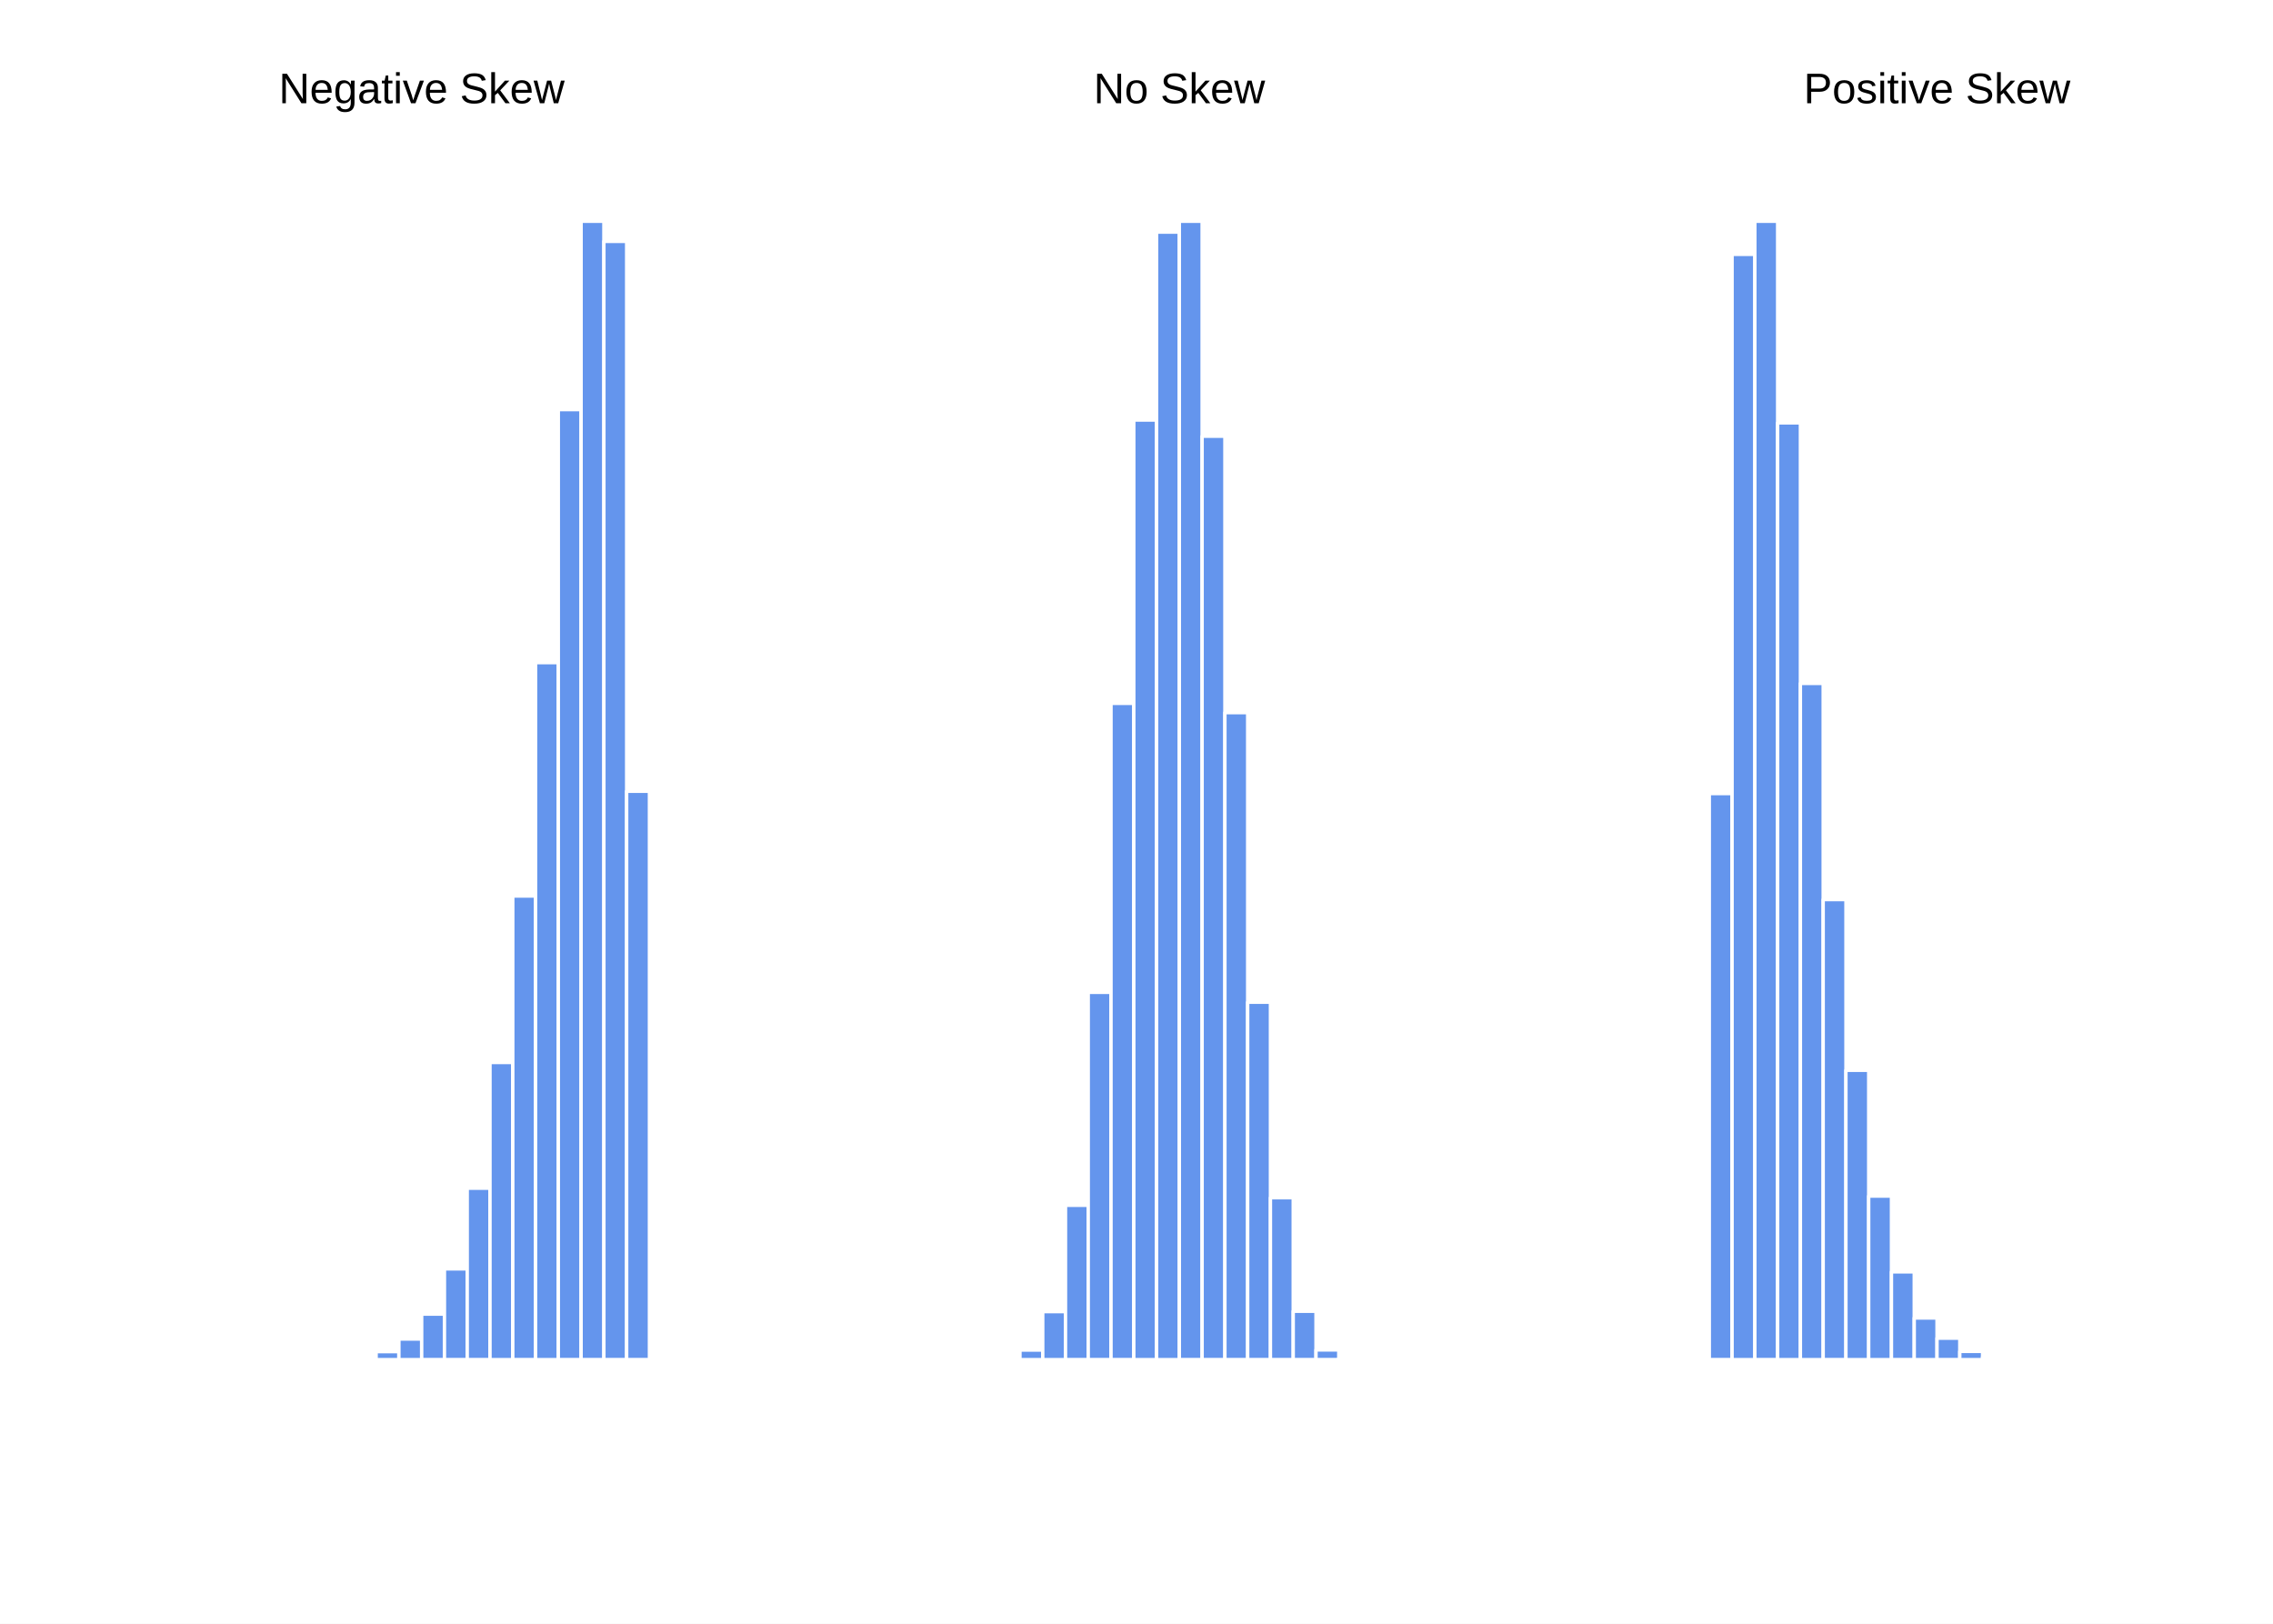
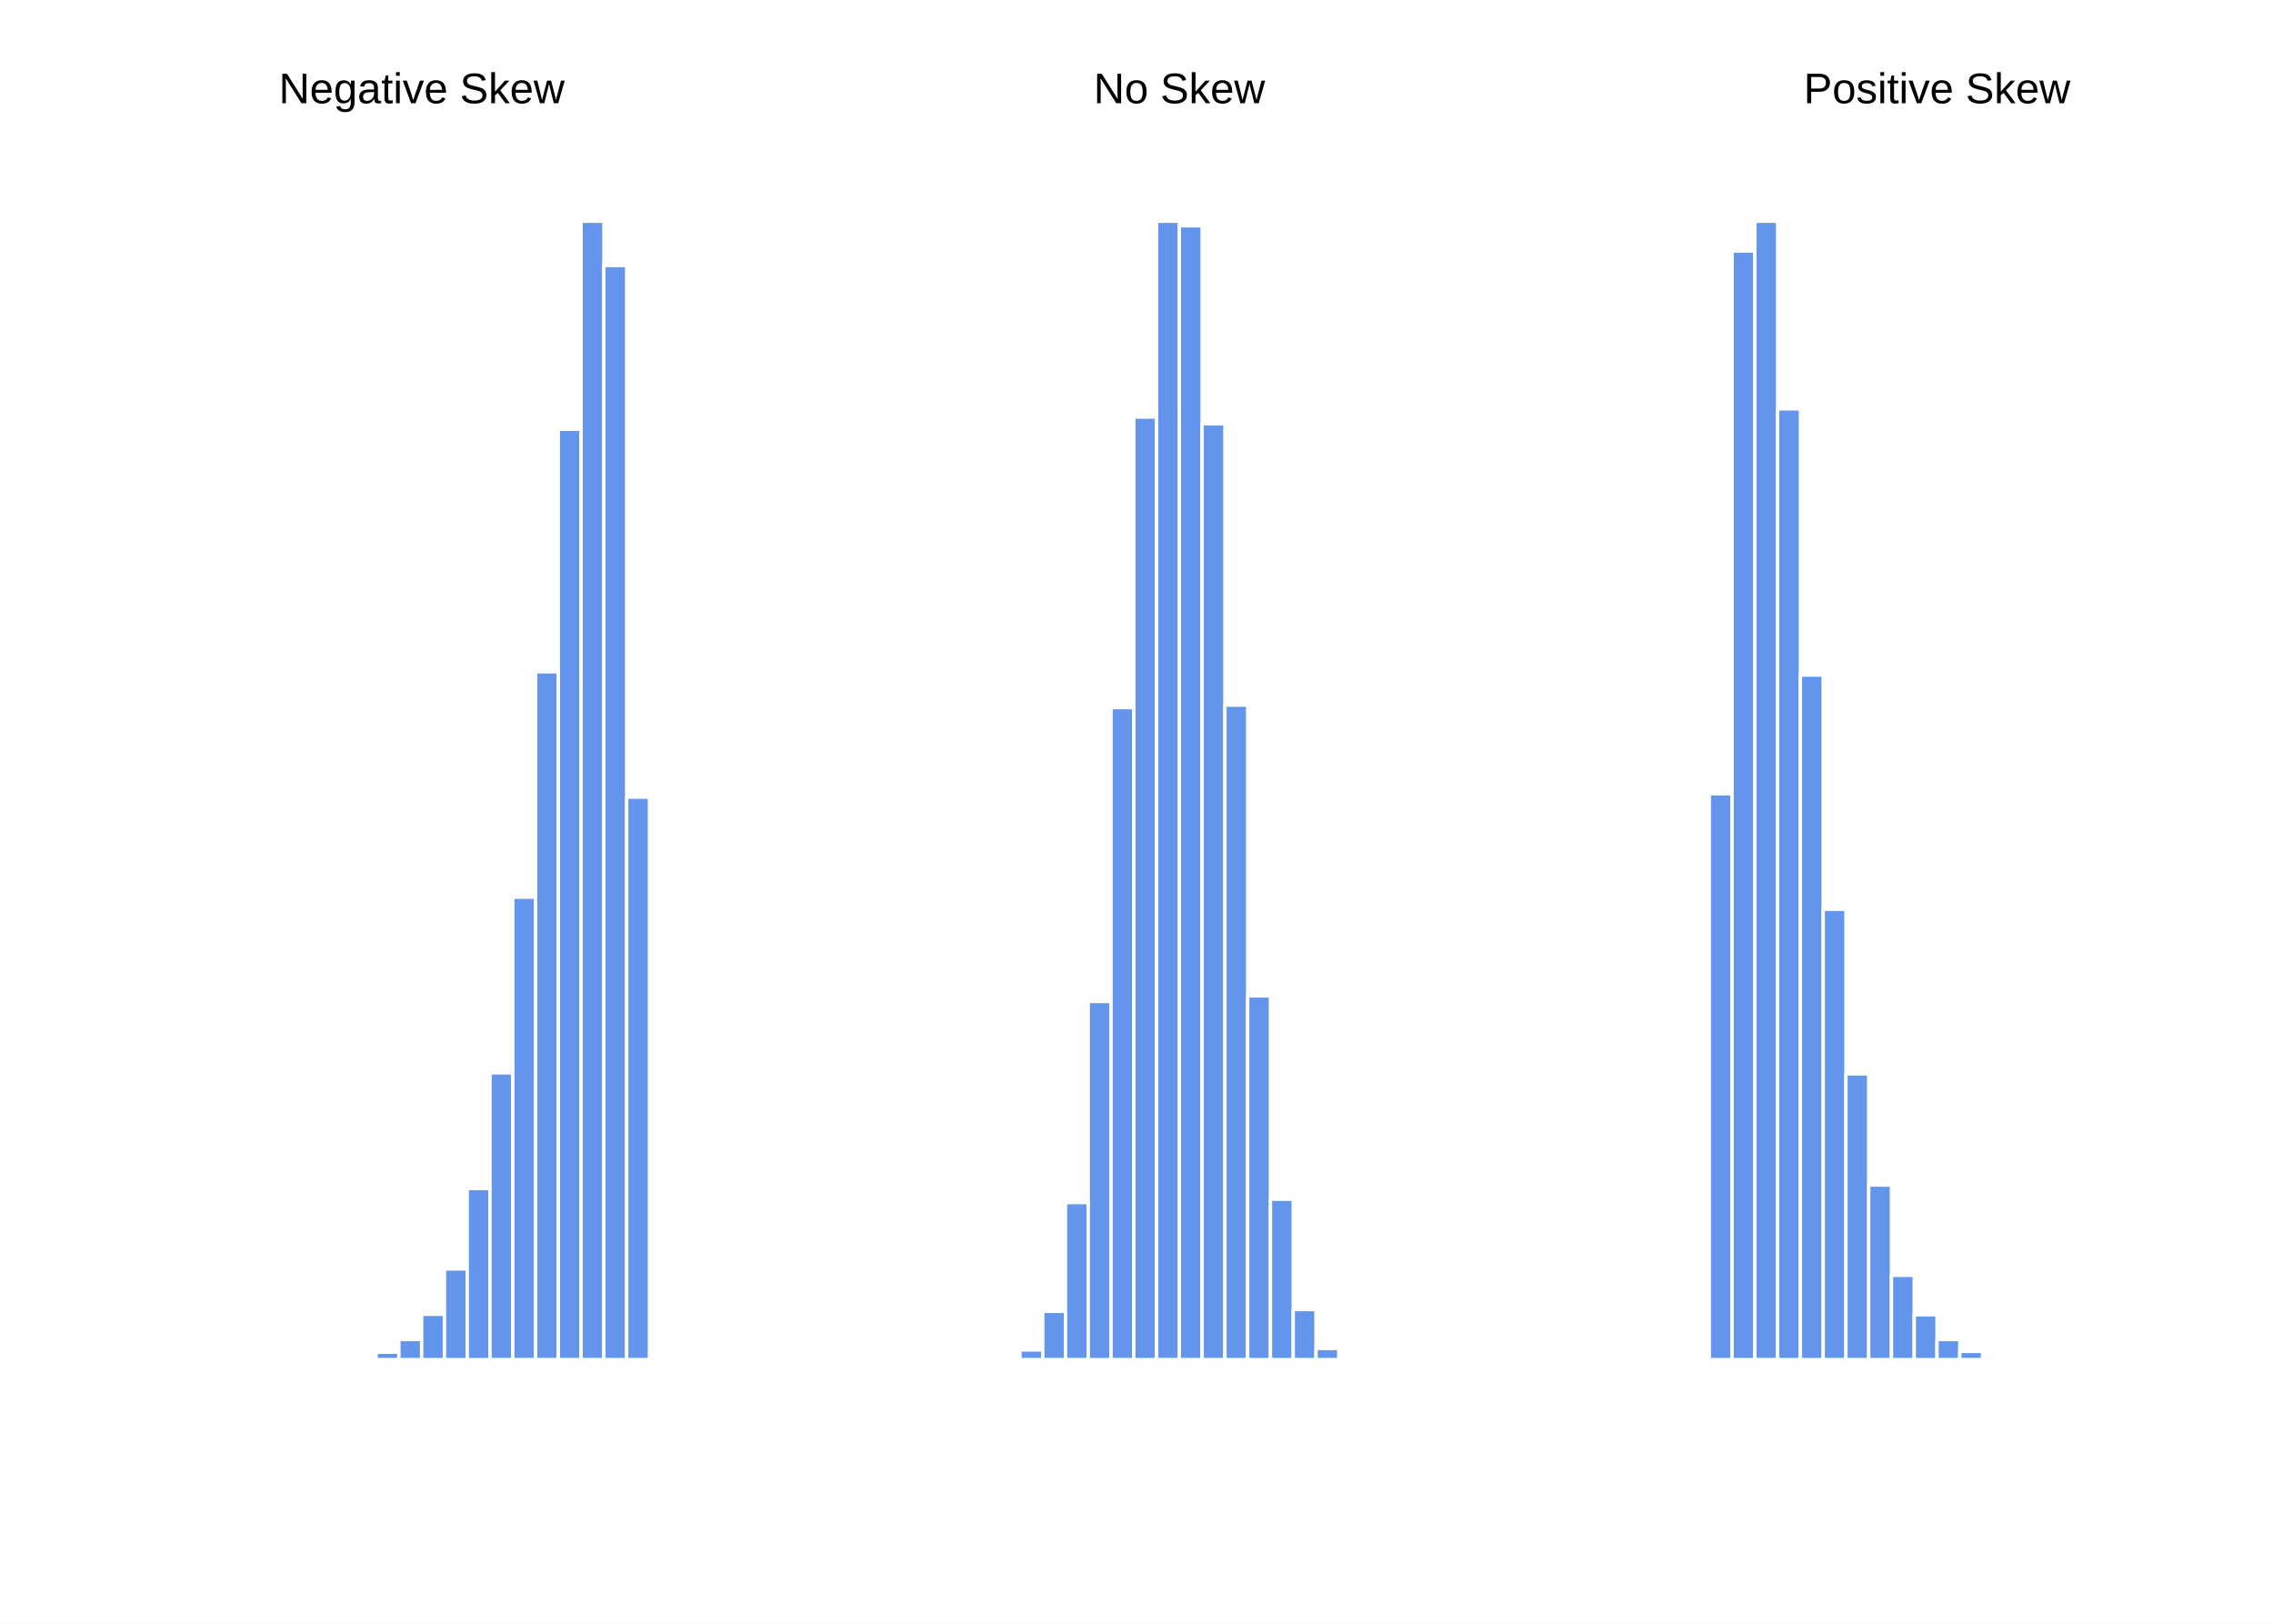
<svg xmlns="http://www.w3.org/2000/svg" class="svglite" width="504.00pt" height="360.00pt" viewBox="0 0 504.00 360.00">
  <defs>
    <style type="text/css">
    .svglite line, .svglite polyline, .svglite polygon, .svglite path, .svglite rect, .svglite circle {
      fill: none;
      stroke: #000000;
      stroke-linecap: round;
      stroke-linejoin: round;
      stroke-miterlimit: 10.00;
    }
    .svglite text {
      white-space: pre;
    }
  </style>
  </defs>
  <rect width="100%" height="100%" style="stroke: none; fill: #FFFFFF;" />
  <defs>
    <clipPath id="cpMC4wMHw1MDQuMDB8MC4wMHwzNjAuMDA=">
      <rect x="0.00" y="0.00" width="504.00" height="360.00" />
    </clipPath>
  </defs>
  <g clip-path="url(#cpMC4wMHw1MDQuMDB8MC4wMHwzNjAuMDA=)">
</g>
  <defs>
    <clipPath id="cpMzguOTd8MTQ4LjA0fDM4Ljk3fDMxMS41Mw==">
      <rect x="38.97" y="38.97" width="109.08" height="272.56" />
    </clipPath>
  </defs>
  <g clip-path="url(#cpMzguOTd8MTQ4LjA0fDM4Ljk3fDMxMS41Mw==)">
</g>
  <defs>
    <clipPath id="cpMC4wMHwxNjguMDB8MC4wMHwzNjAuMDA=">
      <rect x="0.00" y="0.00" width="168.00" height="360.00" />
    </clipPath>
  </defs>
  <g clip-path="url(#cpMC4wMHwxNjguMDB8MC4wMHwzNjAuMDA=)">
    <text x="93.50" y="22.89" text-anchor="middle" style="font-size: 9.50px; font-family: &quot;Arial&quot;;" textLength="63.38px" lengthAdjust="spacingAndGlyphs">Negative Skew</text>
  </g>
  <g clip-path="url(#cpMzguOTd8MTQ4LjA0fDM4Ljk3fDMxMS41Mw==)">
    <rect x="43.01" y="301.43" width="5.05" height="0.00" style="stroke-width: 0.75; stroke: #FFFFFF; fill: #6495ED;" />
    <rect x="48.06" y="301.43" width="5.05" height="0.00" style="stroke-width: 0.75; stroke: #FFFFFF; fill: #6495ED;" />
    <rect x="53.11" y="301.43" width="5.05" height="0.00" style="stroke-width: 0.75; stroke: #FFFFFF; fill: #6495ED;" />
    <rect x="58.16" y="301.43" width="5.05" height="0.00" style="stroke-width: 0.75; stroke: #FFFFFF; fill: #6495ED;" />
-     <rect x="63.21" y="301.41" width="5.05" height="0.025" style="stroke-width: 0.75; stroke: #FFFFFF; fill: #6495ED;" />
-     <rect x="68.26" y="301.35" width="5.05" height="0.086" style="stroke-width: 0.75; stroke: #FFFFFF; fill: #6495ED;" />
-     <rect x="73.30" y="301.25" width="5.05" height="0.19" style="stroke-width: 0.75; stroke: #FFFFFF; fill: #6495ED;" />
-     <rect x="78.35" y="300.74" width="5.05" height="0.69" style="stroke-width: 0.75; stroke: #FFFFFF; fill: #6495ED;" />
-     <rect x="83.40" y="299.67" width="5.05" height="1.77" style="stroke-width: 0.75; stroke: #FFFFFF; fill: #6495ED;" />
-     <rect x="88.45" y="296.88" width="5.05" height="4.56" style="stroke-width: 0.75; stroke: #FFFFFF; fill: #6495ED;" />
-     <rect x="93.50" y="291.36" width="5.05" height="10.07" style="stroke-width: 0.75; stroke: #FFFFFF; fill: #6495ED;" />
-     <rect x="98.55" y="281.33" width="5.05" height="20.10" style="stroke-width: 0.75; stroke: #FFFFFF; fill: #6495ED;" />
-     <rect x="103.60" y="263.44" width="5.05" height="37.99" style="stroke-width: 0.75; stroke: #FFFFFF; fill: #6495ED;" />
-     <rect x="108.65" y="235.57" width="5.05" height="65.87" style="stroke-width: 0.75; stroke: #FFFFFF; fill: #6495ED;" />
-     <rect x="113.70" y="198.66" width="5.05" height="102.77" style="stroke-width: 0.75; stroke: #FFFFFF; fill: #6495ED;" />
-     <rect x="118.75" y="146.92" width="5.05" height="154.52" style="stroke-width: 0.75; stroke: #FFFFFF; fill: #6495ED;" />
-     <rect x="123.80" y="90.81" width="5.05" height="210.62" style="stroke-width: 0.75; stroke: #FFFFFF; fill: #6495ED;" />
+     <rect x="63.21" y="301.42" width="5.05" height="0.012" style="stroke-width: 0.75; stroke: #FFFFFF; fill: #6495ED;" />
+     <rect x="68.26" y="301.40" width="5.05" height="0.037" style="stroke-width: 0.75; stroke: #FFFFFF; fill: #6495ED;" />
+     <rect x="73.30" y="301.28" width="5.05" height="0.16" style="stroke-width: 0.75; stroke: #FFFFFF; fill: #6495ED;" />
+     <rect x="78.35" y="300.78" width="5.05" height="0.66" style="stroke-width: 0.75; stroke: #FFFFFF; fill: #6495ED;" />
+     <rect x="83.40" y="299.80" width="5.05" height="1.63" style="stroke-width: 0.75; stroke: #FFFFFF; fill: #6495ED;" />
+     <rect x="88.45" y="296.97" width="5.05" height="4.46" style="stroke-width: 0.75; stroke: #FFFFFF; fill: #6495ED;" />
+     <rect x="93.50" y="291.39" width="5.05" height="10.05" style="stroke-width: 0.75; stroke: #FFFFFF; fill: #6495ED;" />
+     <rect x="98.55" y="281.34" width="5.05" height="20.10" style="stroke-width: 0.75; stroke: #FFFFFF; fill: #6495ED;" />
+     <rect x="103.60" y="263.51" width="5.05" height="37.93" style="stroke-width: 0.75; stroke: #FFFFFF; fill: #6495ED;" />
+     <rect x="108.65" y="237.86" width="5.05" height="63.57" style="stroke-width: 0.75; stroke: #FFFFFF; fill: #6495ED;" />
+     <rect x="113.70" y="198.92" width="5.05" height="102.51" style="stroke-width: 0.75; stroke: #FFFFFF; fill: #6495ED;" />
+     <rect x="118.75" y="148.95" width="5.05" height="152.48" style="stroke-width: 0.75; stroke: #FFFFFF; fill: #6495ED;" />
+     <rect x="123.80" y="95.18" width="5.05" height="206.25" style="stroke-width: 0.75; stroke: #FFFFFF; fill: #6495ED;" />
    <rect x="128.85" y="49.06" width="5.05" height="252.37" style="stroke-width: 0.75; stroke: #FFFFFF; fill: #6495ED;" />
-     <rect x="133.90" y="53.52" width="5.05" height="247.91" style="stroke-width: 0.75; stroke: #FFFFFF; fill: #6495ED;" />
-     <rect x="138.95" y="175.43" width="5.05" height="126.00" style="stroke-width: 0.75; stroke: #FFFFFF; fill: #6495ED;" />
+     <rect x="133.90" y="58.87" width="5.05" height="242.57" style="stroke-width: 0.75; stroke: #FFFFFF; fill: #6495ED;" />
+     <rect x="138.95" y="176.74" width="5.05" height="124.69" style="stroke-width: 0.75; stroke: #FFFFFF; fill: #6495ED;" />
  </g>
  <defs>
    <clipPath id="cpMjA2Ljk3fDMxNi4wNHwzOC45N3wzMTEuNTM=">
      <rect x="206.97" y="38.97" width="109.08" height="272.56" />
    </clipPath>
  </defs>
  <g clip-path="url(#cpMjA2Ljk3fDMxNi4wNHwzOC45N3wzMTEuNTM=)">
</g>
  <defs>
    <clipPath id="cpMTY4LjAwfDMzNi4wMHwwLjAwfDM2MC4wMA==">
      <rect x="168.00" y="0.00" width="168.00" height="360.00" />
    </clipPath>
  </defs>
  <g clip-path="url(#cpMTY4LjAwfDMzNi4wMHwwLjAwfDM2MC4wMA==)">
    <text x="261.50" y="22.89" text-anchor="middle" style="font-size: 9.50px; font-family: &quot;Arial&quot;;" textLength="38.02px" lengthAdjust="spacingAndGlyphs">No Skew</text>
  </g>
  <g clip-path="url(#cpMjA2Ljk3fDMxNi4wNHwzOC45N3wzMTEuNTM=)">
    <rect x="211.01" y="301.43" width="5.05" height="0.00" style="stroke-width: 0.75; stroke: #FFFFFF; fill: #6495ED;" />
-     <rect x="216.06" y="301.43" width="5.05" height="0.00" style="stroke-width: 0.75; stroke: #FFFFFF; fill: #6495ED;" />
-     <rect x="221.11" y="301.24" width="5.05" height="0.19" style="stroke-width: 0.75; stroke: #FFFFFF; fill: #6495ED;" />
-     <rect x="226.16" y="299.32" width="5.05" height="2.12" style="stroke-width: 0.75; stroke: #FFFFFF; fill: #6495ED;" />
-     <rect x="231.21" y="290.80" width="5.05" height="10.64" style="stroke-width: 0.75; stroke: #FFFFFF; fill: #6495ED;" />
-     <rect x="236.26" y="267.23" width="5.05" height="34.20" style="stroke-width: 0.75; stroke: #FFFFFF; fill: #6495ED;" />
-     <rect x="241.30" y="220.02" width="5.05" height="81.41" style="stroke-width: 0.75; stroke: #FFFFFF; fill: #6495ED;" />
-     <rect x="246.35" y="155.94" width="5.05" height="145.49" style="stroke-width: 0.75; stroke: #FFFFFF; fill: #6495ED;" />
-     <rect x="251.40" y="93.13" width="5.05" height="208.31" style="stroke-width: 0.75; stroke: #FFFFFF; fill: #6495ED;" />
-     <rect x="256.45" y="51.46" width="5.05" height="249.98" style="stroke-width: 0.75; stroke: #FFFFFF; fill: #6495ED;" />
-     <rect x="261.50" y="49.06" width="5.05" height="252.37" style="stroke-width: 0.75; stroke: #FFFFFF; fill: #6495ED;" />
-     <rect x="266.55" y="96.72" width="5.05" height="204.71" style="stroke-width: 0.75; stroke: #FFFFFF; fill: #6495ED;" />
-     <rect x="271.60" y="158.00" width="5.05" height="143.43" style="stroke-width: 0.75; stroke: #FFFFFF; fill: #6495ED;" />
-     <rect x="276.65" y="222.21" width="5.05" height="79.22" style="stroke-width: 0.75; stroke: #FFFFFF; fill: #6495ED;" />
-     <rect x="281.70" y="265.55" width="5.05" height="35.88" style="stroke-width: 0.75; stroke: #FFFFFF; fill: #6495ED;" />
-     <rect x="286.75" y="290.72" width="5.05" height="10.71" style="stroke-width: 0.75; stroke: #FFFFFF; fill: #6495ED;" />
-     <rect x="291.80" y="299.30" width="5.05" height="2.13" style="stroke-width: 0.75; stroke: #FFFFFF; fill: #6495ED;" />
-     <rect x="296.85" y="301.16" width="5.05" height="0.28" style="stroke-width: 0.75; stroke: #FFFFFF; fill: #6495ED;" />
-     <rect x="301.90" y="301.43" width="5.05" height="0.00" style="stroke-width: 0.75; stroke: #FFFFFF; fill: #6495ED;" />
+     <rect x="216.06" y="301.42" width="5.05" height="0.015" style="stroke-width: 0.75; stroke: #FFFFFF; fill: #6495ED;" />
+     <rect x="221.11" y="301.32" width="5.05" height="0.12" style="stroke-width: 0.75; stroke: #FFFFFF; fill: #6495ED;" />
+     <rect x="226.16" y="299.29" width="5.05" height="2.14" style="stroke-width: 0.75; stroke: #FFFFFF; fill: #6495ED;" />
+     <rect x="231.21" y="290.74" width="5.05" height="10.69" style="stroke-width: 0.75; stroke: #FFFFFF; fill: #6495ED;" />
+     <rect x="236.26" y="266.62" width="5.05" height="34.81" style="stroke-width: 0.75; stroke: #FFFFFF; fill: #6495ED;" />
+     <rect x="241.30" y="222.03" width="5.05" height="79.41" style="stroke-width: 0.75; stroke: #FFFFFF; fill: #6495ED;" />
+     <rect x="246.35" y="156.88" width="5.05" height="144.55" style="stroke-width: 0.75; stroke: #FFFFFF; fill: #6495ED;" />
+     <rect x="251.40" y="92.47" width="5.05" height="208.97" style="stroke-width: 0.75; stroke: #FFFFFF; fill: #6495ED;" />
+     <rect x="256.45" y="49.06" width="5.05" height="252.37" style="stroke-width: 0.75; stroke: #FFFFFF; fill: #6495ED;" />
+     <rect x="261.50" y="50.07" width="5.05" height="251.36" style="stroke-width: 0.75; stroke: #FFFFFF; fill: #6495ED;" />
+     <rect x="266.55" y="93.95" width="5.05" height="207.48" style="stroke-width: 0.75; stroke: #FFFFFF; fill: #6495ED;" />
+     <rect x="271.60" y="156.34" width="5.05" height="145.10" style="stroke-width: 0.75; stroke: #FFFFFF; fill: #6495ED;" />
+     <rect x="276.65" y="220.80" width="5.05" height="80.64" style="stroke-width: 0.75; stroke: #FFFFFF; fill: #6495ED;" />
+     <rect x="281.70" y="265.88" width="5.05" height="35.56" style="stroke-width: 0.75; stroke: #FFFFFF; fill: #6495ED;" />
+     <rect x="286.75" y="290.34" width="5.05" height="11.09" style="stroke-width: 0.75; stroke: #FFFFFF; fill: #6495ED;" />
+     <rect x="291.80" y="298.98" width="5.05" height="2.45" style="stroke-width: 0.75; stroke: #FFFFFF; fill: #6495ED;" />
+     <rect x="296.85" y="301.26" width="5.05" height="0.18" style="stroke-width: 0.75; stroke: #FFFFFF; fill: #6495ED;" />
+     <rect x="301.90" y="301.42" width="5.05" height="0.015" style="stroke-width: 0.75; stroke: #FFFFFF; fill: #6495ED;" />
    <rect x="306.95" y="301.43" width="5.05" height="0.00" style="stroke-width: 0.75; stroke: #FFFFFF; fill: #6495ED;" />
  </g>
  <defs>
    <clipPath id="cpMzc0Ljk3fDQ4NC4wNHwzOC45N3wzMTEuNTM=">
      <rect x="374.97" y="38.97" width="109.08" height="272.56" />
    </clipPath>
  </defs>
  <g clip-path="url(#cpMzc0Ljk3fDQ4NC4wNHwzOC45N3wzMTEuNTM=)">
</g>
  <defs>
    <clipPath id="cpMzM2LjAwfDUwNC4wMHwwLjAwfDM2MC4wMA==">
      <rect x="336.00" y="0.00" width="168.00" height="360.00" />
    </clipPath>
  </defs>
  <g clip-path="url(#cpMzM2LjAwfDUwNC4wMHwwLjAwfDM2MC4wMA==)">
    <text x="429.50" y="22.89" text-anchor="middle" style="font-size: 9.50px; font-family: &quot;Arial&quot;;" textLength="59.15px" lengthAdjust="spacingAndGlyphs">Positive Skew</text>
  </g>
  <g clip-path="url(#cpMzc0Ljk3fDQ4NC4wNHwzOC45N3wzMTEuNTM=)">
-     <rect x="379.01" y="175.94" width="5.05" height="125.49" style="stroke-width: 0.75; stroke: #FFFFFF; fill: #6495ED;" />
-     <rect x="384.06" y="56.40" width="5.05" height="245.04" style="stroke-width: 0.75; stroke: #FFFFFF; fill: #6495ED;" />
+     <rect x="379.01" y="175.98" width="5.05" height="125.46" style="stroke-width: 0.75; stroke: #FFFFFF; fill: #6495ED;" />
+     <rect x="384.06" y="55.65" width="5.05" height="245.79" style="stroke-width: 0.75; stroke: #FFFFFF; fill: #6495ED;" />
    <rect x="389.11" y="49.06" width="5.05" height="252.37" style="stroke-width: 0.75; stroke: #FFFFFF; fill: #6495ED;" />
-     <rect x="394.16" y="93.76" width="5.05" height="207.68" style="stroke-width: 0.75; stroke: #FFFFFF; fill: #6495ED;" />
-     <rect x="399.21" y="151.52" width="5.05" height="149.92" style="stroke-width: 0.75; stroke: #FFFFFF; fill: #6495ED;" />
-     <rect x="404.26" y="199.45" width="5.05" height="101.98" style="stroke-width: 0.75; stroke: #FFFFFF; fill: #6495ED;" />
-     <rect x="409.30" y="237.30" width="5.05" height="64.14" style="stroke-width: 0.75; stroke: #FFFFFF; fill: #6495ED;" />
-     <rect x="414.35" y="265.19" width="5.05" height="36.25" style="stroke-width: 0.75; stroke: #FFFFFF; fill: #6495ED;" />
-     <rect x="419.40" y="281.99" width="5.05" height="19.44" style="stroke-width: 0.75; stroke: #FFFFFF; fill: #6495ED;" />
-     <rect x="424.45" y="292.21" width="5.05" height="9.23" style="stroke-width: 0.75; stroke: #FFFFFF; fill: #6495ED;" />
-     <rect x="429.50" y="296.69" width="5.05" height="4.74" style="stroke-width: 0.75; stroke: #FFFFFF; fill: #6495ED;" />
-     <rect x="434.55" y="299.62" width="5.05" height="1.82" style="stroke-width: 0.75; stroke: #FFFFFF; fill: #6495ED;" />
-     <rect x="439.60" y="300.87" width="5.05" height="0.56" style="stroke-width: 0.75; stroke: #FFFFFF; fill: #6495ED;" />
-     <rect x="444.65" y="301.32" width="5.05" height="0.11" style="stroke-width: 0.75; stroke: #FFFFFF; fill: #6495ED;" />
-     <rect x="449.70" y="301.35" width="5.05" height="0.085" style="stroke-width: 0.75; stroke: #FFFFFF; fill: #6495ED;" />
-     <rect x="454.75" y="301.43" width="5.05" height="0.00" style="stroke-width: 0.75; stroke: #FFFFFF; fill: #6495ED;" />
+     <rect x="394.16" y="90.66" width="5.05" height="210.78" style="stroke-width: 0.75; stroke: #FFFFFF; fill: #6495ED;" />
+     <rect x="399.21" y="149.67" width="5.05" height="151.77" style="stroke-width: 0.75; stroke: #FFFFFF; fill: #6495ED;" />
+     <rect x="404.26" y="201.60" width="5.05" height="99.83" style="stroke-width: 0.75; stroke: #FFFFFF; fill: #6495ED;" />
+     <rect x="409.30" y="238.09" width="5.05" height="63.34" style="stroke-width: 0.75; stroke: #FFFFFF; fill: #6495ED;" />
+     <rect x="414.35" y="262.74" width="5.05" height="38.69" style="stroke-width: 0.75; stroke: #FFFFFF; fill: #6495ED;" />
+     <rect x="419.40" y="282.75" width="5.05" height="18.69" style="stroke-width: 0.75; stroke: #FFFFFF; fill: #6495ED;" />
+     <rect x="424.45" y="291.50" width="5.05" height="9.94" style="stroke-width: 0.75; stroke: #FFFFFF; fill: #6495ED;" />
+     <rect x="429.50" y="296.99" width="5.05" height="4.44" style="stroke-width: 0.75; stroke: #FFFFFF; fill: #6495ED;" />
+     <rect x="434.55" y="299.62" width="5.05" height="1.81" style="stroke-width: 0.75; stroke: #FFFFFF; fill: #6495ED;" />
+     <rect x="439.60" y="300.82" width="5.05" height="0.61" style="stroke-width: 0.75; stroke: #FFFFFF; fill: #6495ED;" />
+     <rect x="444.65" y="301.28" width="5.05" height="0.16" style="stroke-width: 0.75; stroke: #FFFFFF; fill: #6495ED;" />
+     <rect x="449.70" y="301.39" width="5.05" height="0.049" style="stroke-width: 0.75; stroke: #FFFFFF; fill: #6495ED;" />
+     <rect x="454.75" y="301.42" width="5.05" height="0.012" style="stroke-width: 0.75; stroke: #FFFFFF; fill: #6495ED;" />
    <rect x="459.80" y="301.43" width="5.05" height="0.00" style="stroke-width: 0.75; stroke: #FFFFFF; fill: #6495ED;" />
    <rect x="464.85" y="301.43" width="5.05" height="0.00" style="stroke-width: 0.75; stroke: #FFFFFF; fill: #6495ED;" />
    <rect x="469.90" y="301.43" width="5.05" height="0.00" style="stroke-width: 0.75; stroke: #FFFFFF; fill: #6495ED;" />
    <rect x="474.95" y="301.43" width="5.05" height="0.00" style="stroke-width: 0.75; stroke: #FFFFFF; fill: #6495ED;" />
  </g>
</svg>
